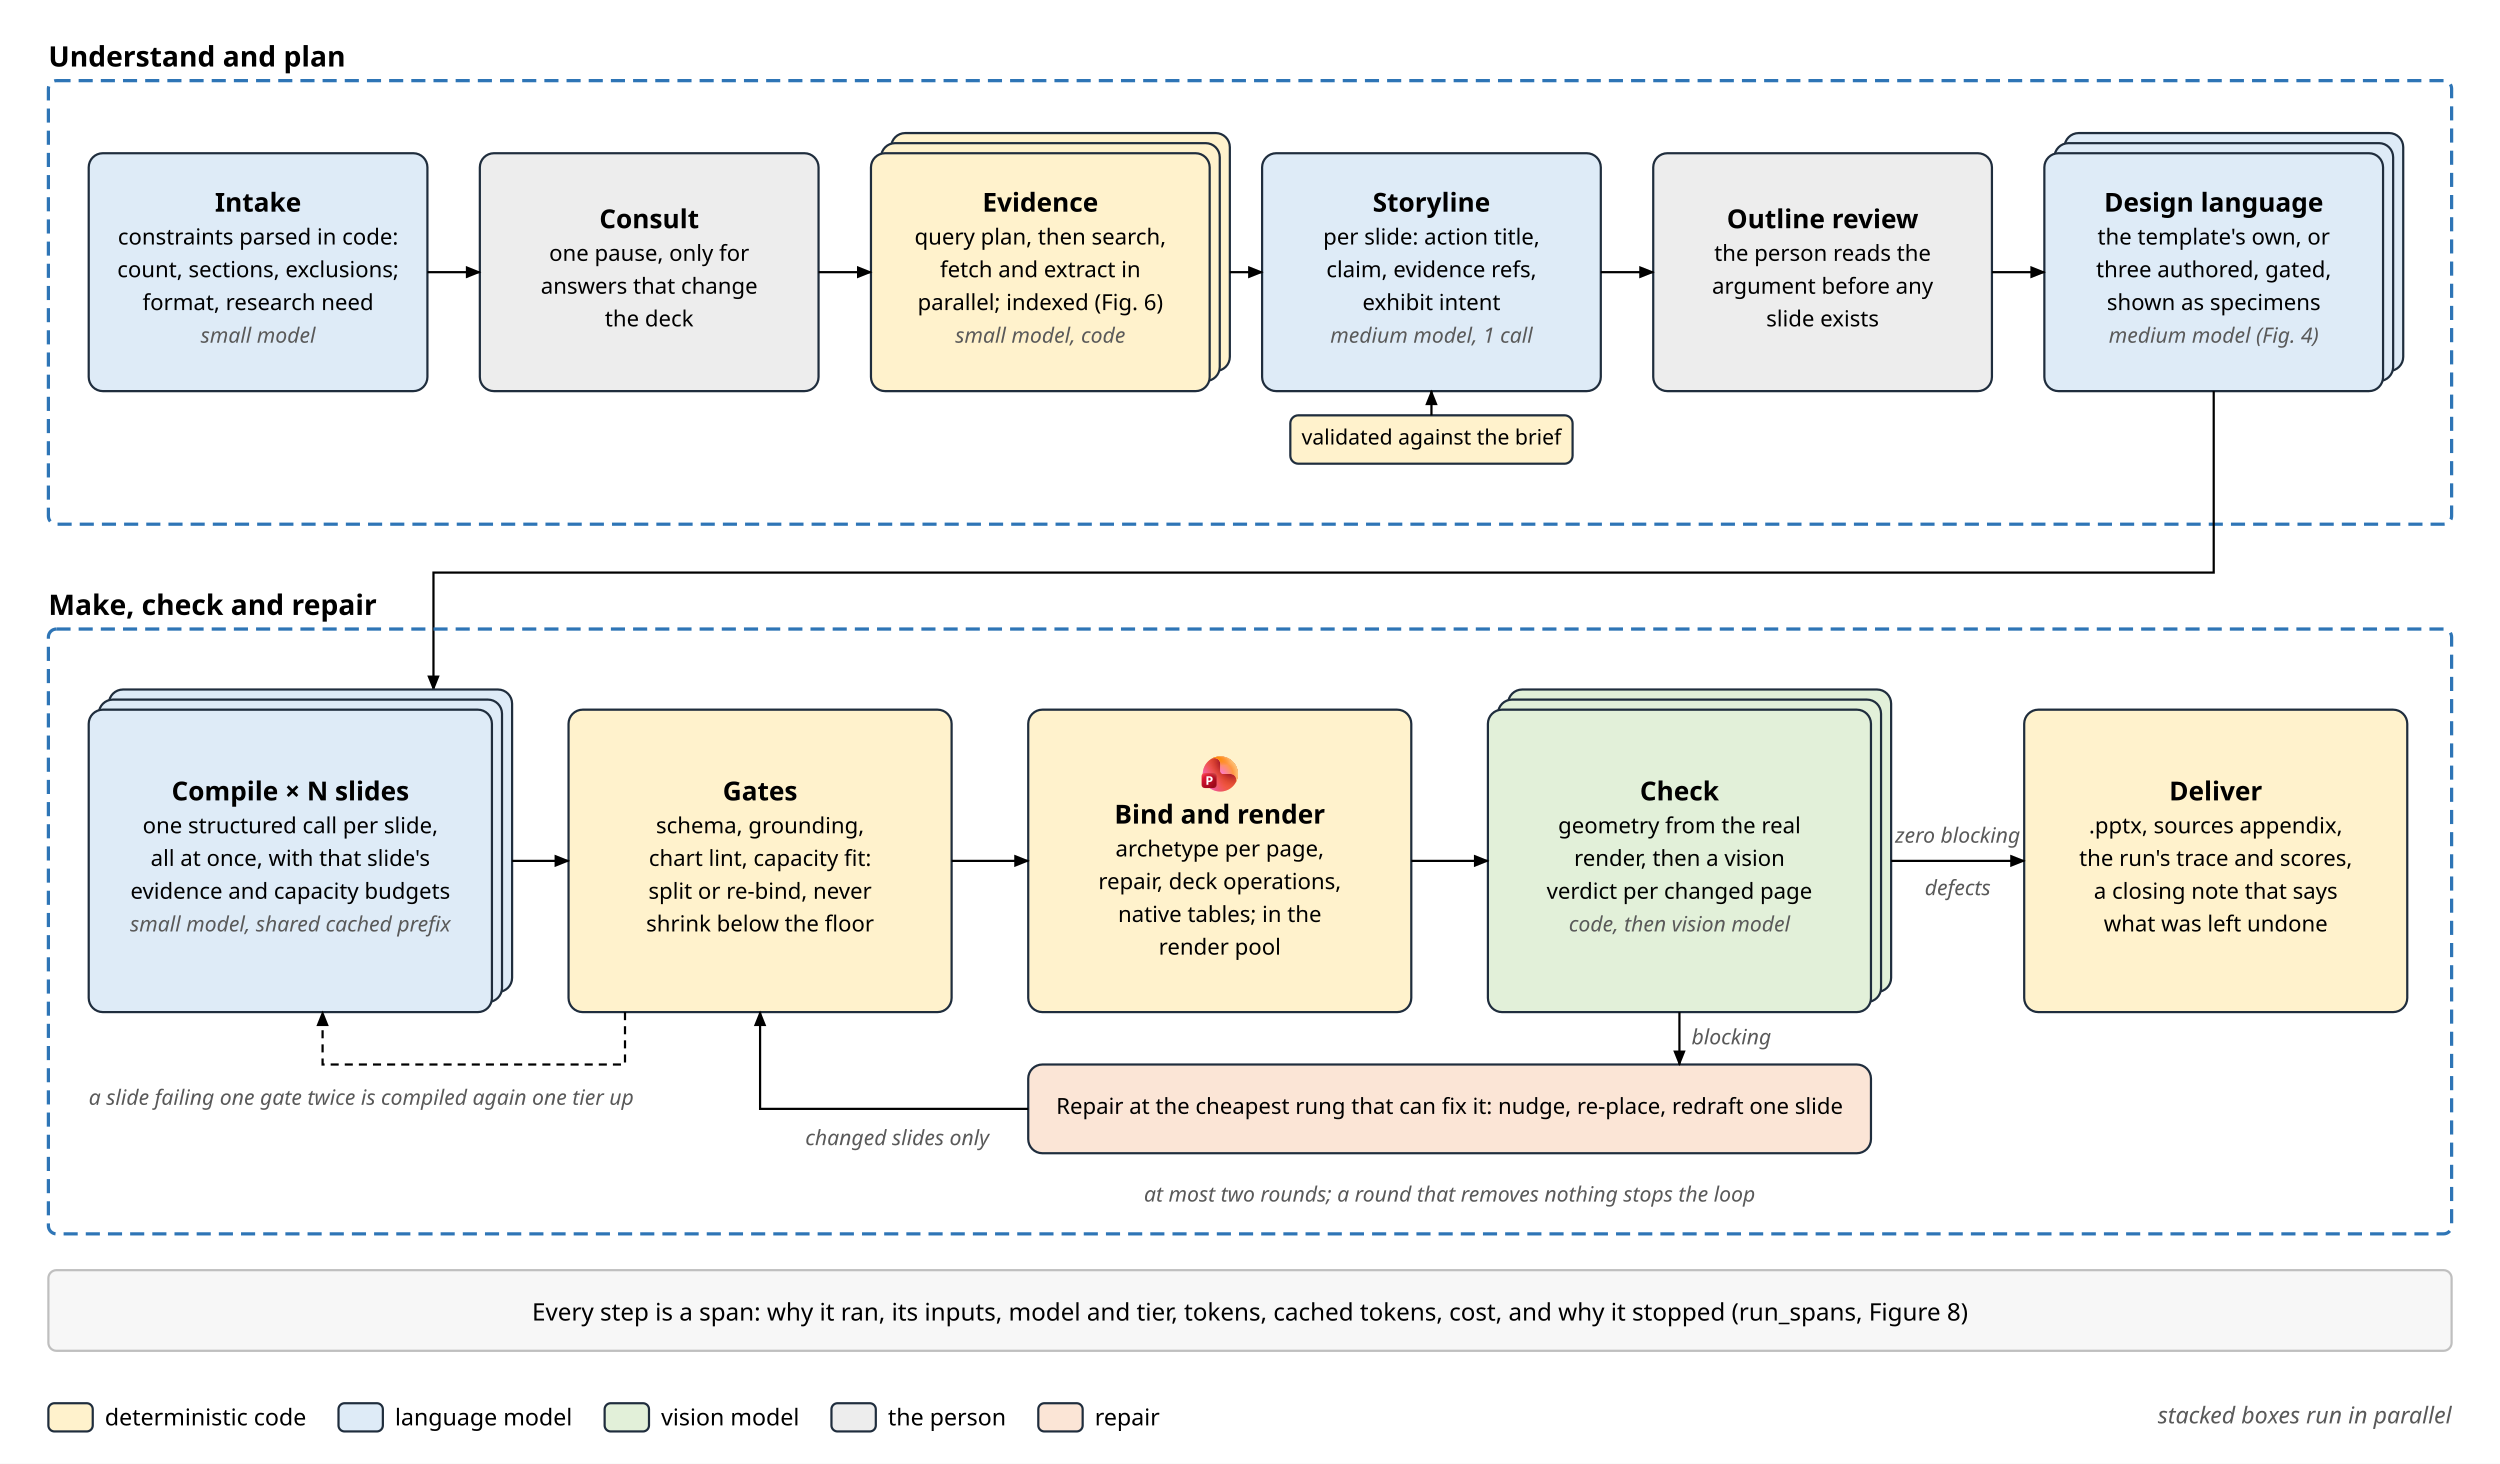
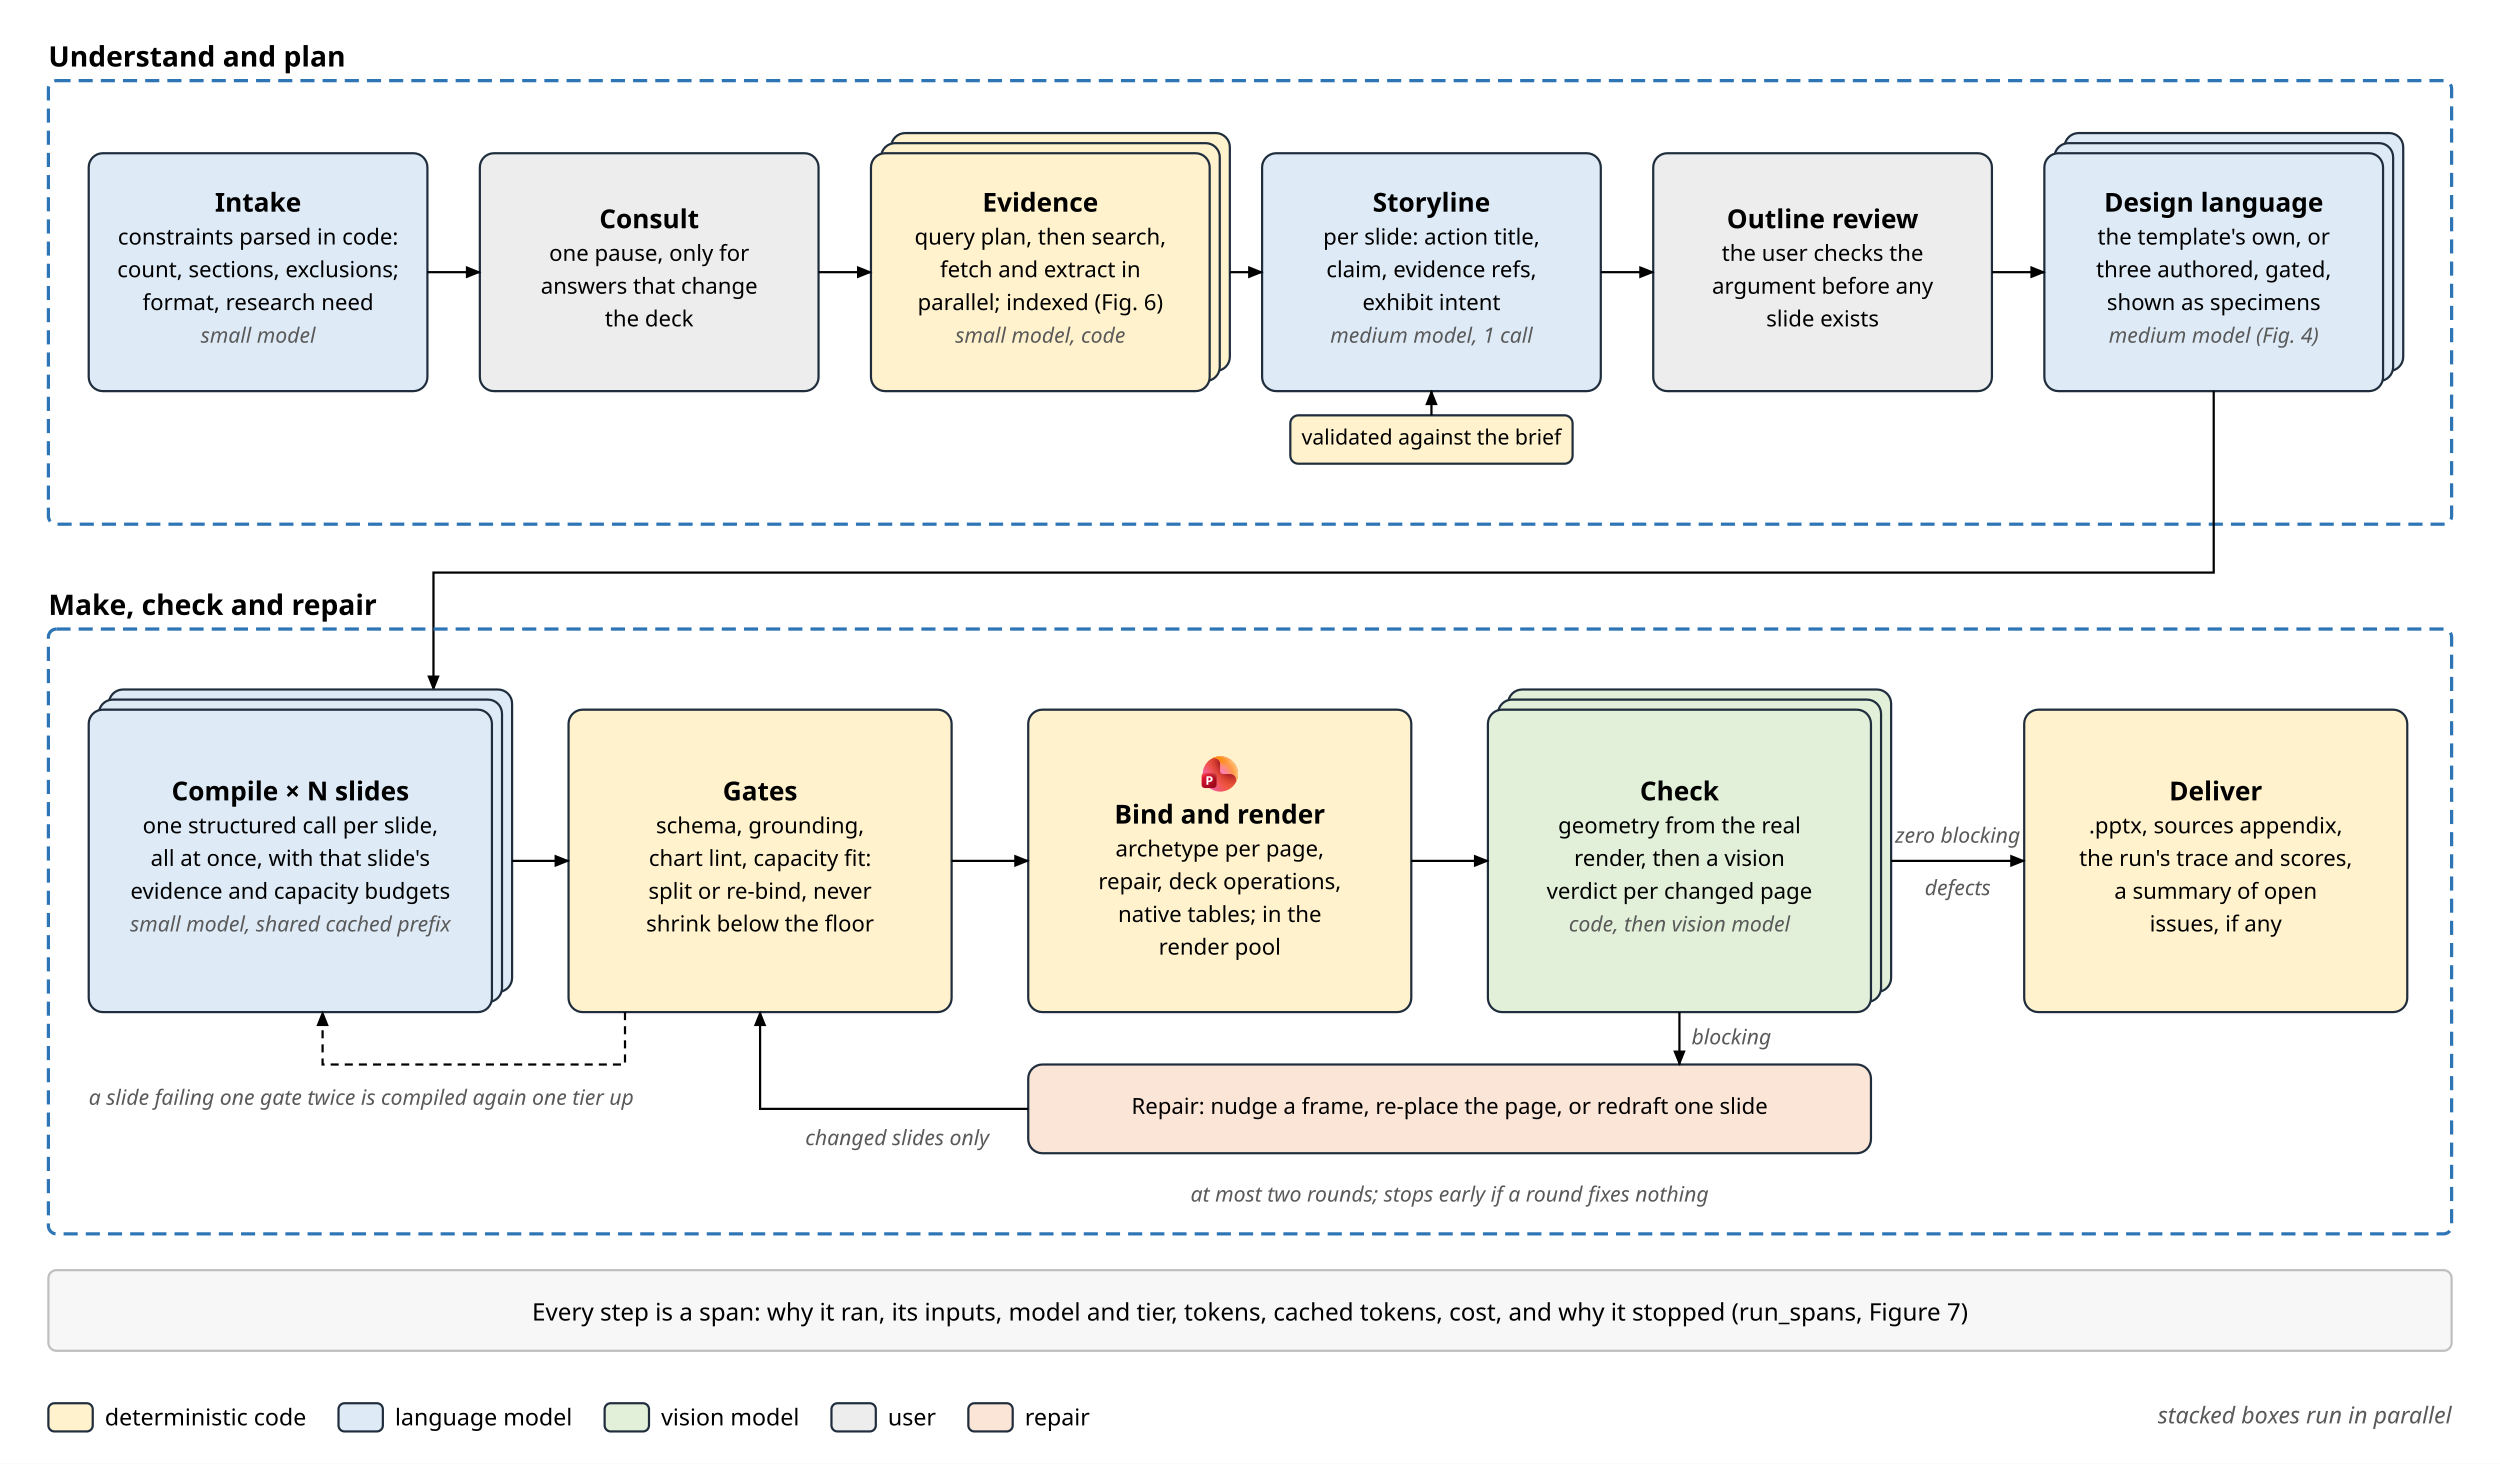
<svg xmlns="http://www.w3.org/2000/svg" viewBox="0 0 1240 726" width="1240" height="726" role="img" aria-labelledby="t d" font-family="Calibri, Carlito, 'Noto Sans', 'Segoe UI', Arial, sans-serif">
  <rect width="100%" height="100%" fill="#FFFFFF" />
  <defs>
    <marker id="m000000" viewBox="0 0 10 10" refX="9" refY="5" markerWidth="7" markerHeight="7" orient="auto-start-reverse">
      <path d="M0,1 L10,5 L0,9 z" fill="#000000" />
    </marker>
  </defs>
  <rect x="24.0" y="40.0" width="1192.0" height="220.0" rx="4" fill="none" stroke="#2E75B6" stroke-width="1.6" stroke-dasharray="7 4" />
  <text x="24.0" y="33.0" font-size="14" text-anchor="start" fill="#000000" style="font-weight:700">Understand and plan</text>
  <rect x="44.0" y="76.0" width="168.0" height="118.0" rx="7" fill="#DEEBF7" stroke="#1F2D3D" stroke-width="1.1" />
  <text x="128.0" y="105.0" font-size="13" text-anchor="middle" fill="#000000" style="font-weight:700">Intake</text>
  <text x="128.0" y="121.3" font-size="11" text-anchor="middle" fill="#000000" style="">constraints parsed in code:</text>
  <text x="128.0" y="137.5" font-size="11" text-anchor="middle" fill="#000000" style="">count, sections, exclusions;</text>
  <text x="128.0" y="153.8" font-size="11" text-anchor="middle" fill="#000000" style="">format, research need</text>
  <text x="128.0" y="170.0" font-size="10.5" text-anchor="middle" fill="#595959" style="font-style:italic">small model</text>
  <rect x="238.0" y="76.0" width="168.0" height="118.0" rx="7" fill="#EDEDED" stroke="#1F2D3D" stroke-width="1.1" />
  <text x="322.0" y="113.2" font-size="13" text-anchor="middle" fill="#000000" style="font-weight:700">Consult</text>
  <text x="322.0" y="129.4" font-size="11" text-anchor="middle" fill="#000000" style="">one pause, only for</text>
  <text x="322.0" y="145.7" font-size="11" text-anchor="middle" fill="#000000" style="">answers that change</text>
  <text x="322.0" y="161.9" font-size="11" text-anchor="middle" fill="#000000" style="">the deck</text>
  <rect x="442.0" y="66.0" width="168.0" height="118.0" rx="7" fill="#FFF2CC" stroke="#1F2D3D" stroke-width="1.1" />
  <rect x="437.0" y="71.0" width="168.0" height="118.0" rx="7" fill="#FFF2CC" stroke="#1F2D3D" stroke-width="1.1" />
  <rect x="432.0" y="76.0" width="168.0" height="118.0" rx="7" fill="#FFF2CC" stroke="#1F2D3D" stroke-width="1.1" />
  <text x="516.0" y="105.0" font-size="13" text-anchor="middle" fill="#000000" style="font-weight:700">Evidence</text>
  <text x="516.0" y="121.3" font-size="11" text-anchor="middle" fill="#000000" style="">query plan, then search,</text>
  <text x="516.0" y="137.5" font-size="11" text-anchor="middle" fill="#000000" style="">fetch and extract in</text>
  <text x="516.0" y="153.8" font-size="11" text-anchor="middle" fill="#000000" style="">parallel; indexed (Fig. 6)</text>
  <text x="516.0" y="170.0" font-size="10.5" text-anchor="middle" fill="#595959" style="font-style:italic">small model, code</text>
  <rect x="626.0" y="76.0" width="168.0" height="118.0" rx="7" fill="#DEEBF7" stroke="#1F2D3D" stroke-width="1.1" />
  <text x="710.0" y="105.0" font-size="13" text-anchor="middle" fill="#000000" style="font-weight:700">Storyline</text>
  <text x="710.0" y="121.3" font-size="11" text-anchor="middle" fill="#000000" style="">per slide: action title,</text>
  <text x="710.0" y="137.5" font-size="11" text-anchor="middle" fill="#000000" style="">claim, evidence refs,</text>
  <text x="710.0" y="153.8" font-size="11" text-anchor="middle" fill="#000000" style="">exhibit intent</text>
  <text x="710.0" y="170.0" font-size="10.5" text-anchor="middle" fill="#595959" style="font-style:italic">medium model, 1 call</text>
  <rect x="820.0" y="76.0" width="168.0" height="118.0" rx="7" fill="#EDEDED" stroke="#1F2D3D" stroke-width="1.1" />
  <text x="904.0" y="113.2" font-size="13" text-anchor="middle" fill="#000000" style="font-weight:700">Outline review</text>
-   <text x="904.0" y="129.4" font-size="11" text-anchor="middle" fill="#000000" style="">the person reads the</text>
+   <text x="904.0" y="129.4" font-size="11" text-anchor="middle" fill="#000000" style="">the user checks the</text>
  <text x="904.0" y="145.7" font-size="11" text-anchor="middle" fill="#000000" style="">argument before any</text>
  <text x="904.0" y="161.9" font-size="11" text-anchor="middle" fill="#000000" style="">slide exists</text>
  <rect x="1024.0" y="66.0" width="168.0" height="118.0" rx="7" fill="#DEEBF7" stroke="#1F2D3D" stroke-width="1.1" />
  <rect x="1019.0" y="71.0" width="168.0" height="118.0" rx="7" fill="#DEEBF7" stroke="#1F2D3D" stroke-width="1.1" />
  <rect x="1014.0" y="76.0" width="168.0" height="118.0" rx="7" fill="#DEEBF7" stroke="#1F2D3D" stroke-width="1.1" />
  <text x="1098.0" y="105.0" font-size="13" text-anchor="middle" fill="#000000" style="font-weight:700">Design language</text>
  <text x="1098.0" y="121.3" font-size="11" text-anchor="middle" fill="#000000" style="">the template's own, or</text>
  <text x="1098.0" y="137.5" font-size="11" text-anchor="middle" fill="#000000" style="">three authored, gated,</text>
  <text x="1098.0" y="153.8" font-size="11" text-anchor="middle" fill="#000000" style="">shown as specimens</text>
  <text x="1098.0" y="170.0" font-size="10.5" text-anchor="middle" fill="#595959" style="font-style:italic">medium model (Fig. 4)</text>
  <path d="M212.0,135.0 L238.0,135.0" fill="none" stroke="#000000" stroke-width="1.1" marker-end="url(#m000000)" />
  <path d="M406.0,135.0 L432.0,135.0" fill="none" stroke="#000000" stroke-width="1.1" marker-end="url(#m000000)" />
  <path d="M610.0,135.0 L626.0,135.0" fill="none" stroke="#000000" stroke-width="1.1" marker-end="url(#m000000)" />
  <path d="M794.0,135.0 L820.0,135.0" fill="none" stroke="#000000" stroke-width="1.1" marker-end="url(#m000000)" />
  <path d="M988.0,135.0 L1014.0,135.0" fill="none" stroke="#000000" stroke-width="1.1" marker-end="url(#m000000)" />
  <rect x="640.0" y="206.0" width="140.0" height="24.0" rx="4" fill="#FFF2CC" stroke="#1F2D3D" stroke-width="1.1" />
  <text x="710.0" y="220.5" font-size="10.5" text-anchor="middle" fill="#000000" style="">validated against the brief</text>
  <path d="M710.0,206.0 L710.0,194.0" fill="none" stroke="#000000" stroke-width="1.1" marker-end="url(#m000000)" />
  <path d="M1098.0,194.0 L1098.0,284.0 L215.0,284.0 L215.0,342.0" fill="none" stroke="#000000" stroke-width="1.1" marker-end="url(#m000000)" />
  <rect x="24.0" y="312.0" width="1192.0" height="300.0" rx="4" fill="none" stroke="#2E75B6" stroke-width="1.6" stroke-dasharray="7 4" />
  <text x="24.0" y="305.0" font-size="14" text-anchor="start" fill="#000000" style="font-weight:700">Make, check and repair</text>
  <rect x="54.0" y="342.0" width="200.0" height="150.0" rx="7" fill="#DEEBF7" stroke="#1F2D3D" stroke-width="1.1" />
  <rect x="49.0" y="347.0" width="200.0" height="150.0" rx="7" fill="#DEEBF7" stroke="#1F2D3D" stroke-width="1.1" />
  <rect x="44.0" y="352.0" width="200.0" height="150.0" rx="7" fill="#DEEBF7" stroke="#1F2D3D" stroke-width="1.1" />
  <text x="144.0" y="397.0" font-size="13" text-anchor="middle" fill="#000000" style="font-weight:700">Compile × N slides</text>
  <text x="144.0" y="413.3" font-size="11" text-anchor="middle" fill="#000000" style="">one structured call per slide,</text>
  <text x="144.0" y="429.5" font-size="11" text-anchor="middle" fill="#000000" style="">all at once, with that slide's</text>
  <text x="144.0" y="445.8" font-size="11" text-anchor="middle" fill="#000000" style="">evidence and capacity budgets</text>
  <text x="144.0" y="462.0" font-size="10.5" text-anchor="middle" fill="#595959" style="font-style:italic">small model, shared cached prefix</text>
  <rect x="282.0" y="352.0" width="190.0" height="150.0" rx="7" fill="#FFF2CC" stroke="#1F2D3D" stroke-width="1.1" />
  <text x="377.0" y="397.0" font-size="13" text-anchor="middle" fill="#000000" style="font-weight:700">Gates</text>
  <text x="377.0" y="413.3" font-size="11" text-anchor="middle" fill="#000000" style="">schema, grounding,</text>
  <text x="377.0" y="429.5" font-size="11" text-anchor="middle" fill="#000000" style="">chart lint, capacity fit:</text>
  <text x="377.0" y="445.8" font-size="11" text-anchor="middle" fill="#000000" style="">split or re-bind, never</text>
  <text x="377.0" y="462.0" font-size="11" text-anchor="middle" fill="#000000" style="">shrink below the floor</text>
  <rect x="510.0" y="352.0" width="190.0" height="150.0" rx="7" fill="#FFF2CC" stroke="#1F2D3D" stroke-width="1.1" />
  <svg x="596.0" y="374.9" width="18" height="18" viewBox="60 78.75 581.25 562.5" preserveAspectRatio="xMidYMid meet">
    <g>
      <defs>
-         <linearGradient id="linear0-powerpoint29" gradientUnits="userSpaceOnUse" x1="22.096" y1="4.056" x2="-0.876" y2="26.033" gradientTransform="matrix(15,0,0,15,0,0)">
+         <linearGradient id="linear0-powerpoint1" gradientUnits="userSpaceOnUse" x1="22.096" y1="4.056" x2="-0.876" y2="26.033" gradientTransform="matrix(15,0,0,15,0,0)">
          <stop offset="0.058" style="stop-color:rgb(100%,49.804%,28.235%);stop-opacity:1;" />
          <stop offset="1" style="stop-color:rgb(89.804%,28.627%,35.686%);stop-opacity:1;" />
        </linearGradient>
-         <radialGradient id="radial0-powerpoint29" gradientUnits="userSpaceOnUse" cx="0" cy="0" fx="0" fy="0" r="1" gradientTransform="matrix(-399.2887,399.2887,-672.0565,-672.0565,471.141,241.9605)">
+         <radialGradient id="radial0-powerpoint1" gradientUnits="userSpaceOnUse" cx="0" cy="0" fx="0" fy="0" r="1" gradientTransform="matrix(-399.2887,399.2887,-672.0565,-672.0565,471.141,241.9605)">
          <stop offset="0.152" style="stop-color:rgb(66.667%,11.373%,17.647%);stop-opacity:1;" />
          <stop offset="0.381" style="stop-color:rgb(81.961%,16.863%,9.412%);stop-opacity:0.439;" />
          <stop offset="0.602" style="stop-color:rgb(100%,23.529%,0%);stop-opacity:0;" />
        </radialGradient>
-         <radialGradient id="radial1-powerpoint29" gradientUnits="userSpaceOnUse" cx="0" cy="0" fx="0" fy="0" r="1" gradientTransform="matrix(484.0121,-228.6178,414.1745,876.8582,-19.41075,588.618)">
+         <radialGradient id="radial1-powerpoint1" gradientUnits="userSpaceOnUse" cx="0" cy="0" fx="0" fy="0" r="1" gradientTransform="matrix(484.0121,-228.6178,414.1745,876.8582,-19.41075,588.618)">
          <stop offset="0.407" style="stop-color:rgb(100%,40%,98.431%);stop-opacity:0.502;" />
          <stop offset="1" style="stop-color:rgb(91.765%,23.922%,0.392%);stop-opacity:0;" />
        </radialGradient>
-         <linearGradient id="linear1-powerpoint29" gradientUnits="userSpaceOnUse" x1="27.549" y1="28.172" x2="47.729" y2="13.216" gradientTransform="matrix(15,0,0,15,0,0)">
+         <linearGradient id="linear1-powerpoint1" gradientUnits="userSpaceOnUse" x1="27.549" y1="28.172" x2="47.729" y2="13.216" gradientTransform="matrix(15,0,0,15,0,0)">
          <stop offset="0.311" style="stop-color:rgb(100%,43.137%,18.824%);stop-opacity:1;" />
          <stop offset="0.635" style="stop-color:rgb(100%,62.745%,36.078%);stop-opacity:1;" />
        </linearGradient>
-         <radialGradient id="radial2-powerpoint29" gradientUnits="userSpaceOnUse" cx="0" cy="0" fx="0" fy="0" r="1" gradientTransform="matrix(355.8576,74.56878,-71.0897,339.2547,312.756,393.6315)">
+         <radialGradient id="radial2-powerpoint1" gradientUnits="userSpaceOnUse" cx="0" cy="0" fx="0" fy="0" r="1" gradientTransform="matrix(355.8576,74.56878,-71.0897,339.2547,312.756,393.6315)">
          <stop offset="0.786" style="stop-color:rgb(100%,62.745%,36.078%);stop-opacity:0;" />
          <stop offset="0.905" style="stop-color:rgb(100%,80.784%,51.765%);stop-opacity:1;" />
        </radialGradient>
-         <radialGradient id="radial3-powerpoint29" gradientUnits="userSpaceOnUse" cx="0" cy="0" fx="0" fy="0" r="1" gradientTransform="matrix(307.2114,-201.0159,192.2338,293.7898,369.795,355.7805)">
+         <radialGradient id="radial3-powerpoint1" gradientUnits="userSpaceOnUse" cx="0" cy="0" fx="0" fy="0" r="1" gradientTransform="matrix(307.2114,-201.0159,192.2338,293.7898,369.795,355.7805)">
          <stop offset="0.295" style="stop-color:rgb(100%,60%,91.373%);stop-opacity:0.8;" />
          <stop offset="0.728" style="stop-color:rgb(100%,60%,91.373%);stop-opacity:0;" />
        </radialGradient>
-         <radialGradient id="radial4-powerpoint29" gradientUnits="userSpaceOnUse" cx="0" cy="0" fx="0" fy="0" r="1" gradientTransform="matrix(257.1432,-294.3951,268.8645,234.8431,328.5675,398.718)">
+         <radialGradient id="radial4-powerpoint1" gradientUnits="userSpaceOnUse" cx="0" cy="0" fx="0" fy="0" r="1" gradientTransform="matrix(257.1432,-294.3951,268.8645,234.8431,328.5675,398.718)">
          <stop offset="0" style="stop-color:rgb(99.216%,43.137%,97.647%);stop-opacity:1;" />
          <stop offset="0.637" style="stop-color:rgb(100%,60%,26.667%);stop-opacity:1;" />
          <stop offset="0.852" style="stop-color:rgb(98.824%,76.863%,47.451%);stop-opacity:1;" />
        </radialGradient>
-         <radialGradient id="radial5-powerpoint29" gradientUnits="userSpaceOnUse" cx="0" cy="0" fx="0" fy="0" r="1" gradientTransform="matrix(-29.04584,196.8193,-444.8148,-65.64406,302.985,115.9199)">
+         <radialGradient id="radial5-powerpoint1" gradientUnits="userSpaceOnUse" cx="0" cy="0" fx="0" fy="0" r="1" gradientTransform="matrix(-29.04584,196.8193,-444.8148,-65.64406,302.985,115.9199)">
          <stop offset="0.144" style="stop-color:rgb(100%,55.294%,7.451%);stop-opacity:1;" />
          <stop offset="0.537" style="stop-color:rgb(100%,49.804%,16.078%);stop-opacity:0;" />
        </radialGradient>
-         <radialGradient id="radial6-powerpoint29" gradientUnits="userSpaceOnUse" cx="0" cy="0" fx="0" fy="0" r="1" gradientTransform="matrix(239.9998,239.9998,-239.9998,239.9998,59.97075,345)">
+         <radialGradient id="radial6-powerpoint1" gradientUnits="userSpaceOnUse" cx="0" cy="0" fx="0" fy="0" r="1" gradientTransform="matrix(239.9998,239.9998,-239.9998,239.9998,59.97075,345)">
          <stop offset="0" style="stop-color:rgb(97.255%,9.804%,24.314%);stop-opacity:1;" />
          <stop offset="0.939" style="stop-color:rgb(57.255%,2.353%,8.627%);stop-opacity:1;" />
        </radialGradient>
-         <radialGradient id="radial7-powerpoint29" gradientUnits="userSpaceOnUse" cx="0" cy="0" fx="0" fy="0" r="1" gradientTransform="matrix(0.000000000000010287,168,-191.25,0.000000000000011711,179.97,489)">
+         <radialGradient id="radial7-powerpoint1" gradientUnits="userSpaceOnUse" cx="0" cy="0" fx="0" fy="0" r="1" gradientTransform="matrix(0.000000000000010287,168,-191.25,0.000000000000011711,179.97,489)">
          <stop offset="0.576" style="stop-color:rgb(100%,69.02%,33.333%);stop-opacity:0;" />
          <stop offset="0.974" style="stop-color:rgb(100%,94.902%,74.51%);stop-opacity:0.302;" />
        </radialGradient>
      </defs>
-       <g id="surface1-powerpoint29">
-         <path style=" stroke:none;fill-rule:nonzero;fill:url(#linear0-powerpoint29);" d="M 641.199 360 C 641.199 204.668 515.293 78.75 359.977 78.75 C 204.66 78.75 78.75 204.668 78.75 360 C 78.75 515.332 204.66 641.25 359.977 641.25 C 515.293 641.25 641.199 515.332 641.199 360 Z M 641.199 360 " />
-         <path style=" stroke:none;fill-rule:nonzero;fill:url(#radial0-powerpoint29);" d="M 641.199 360 C 641.199 204.668 515.293 78.75 359.977 78.75 C 204.66 78.75 78.75 204.668 78.75 360 C 78.75 515.332 204.66 641.25 359.977 641.25 C 515.293 641.25 641.199 515.332 641.199 360 Z M 641.199 360 " />
-         <path style=" stroke:none;fill-rule:nonzero;fill:url(#radial1-powerpoint29);" d="M 641.199 360 C 641.199 204.668 515.293 78.75 359.977 78.75 C 204.66 78.75 78.75 204.668 78.75 360 C 78.75 515.332 204.66 641.25 359.977 641.25 C 515.293 641.25 641.199 515.332 641.199 360 Z M 641.199 360 " />
-         <path style=" stroke:none;fill-rule:nonzero;fill:url(#linear1-powerpoint29);" d="M 360.016 78.75 C 515.328 78.754 641.234 204.672 641.234 360 C 641.234 411.672 627.273 460.07 602.961 501.68 L 607.531 491.559 C 635.363 429.762 590.125 359.832 522.348 359.883 L 410.418 359.969 C 382.594 359.992 360.016 337.434 360.016 309.609 L 360.016 197.477 C 360.012 129.672 290.004 84.484 228.223 112.41 L 219.227 116.484 C 260.633 92.492 308.719 78.75 360.016 78.75 Z M 360.016 78.75 " />
-         <path style=" stroke:none;fill-rule:nonzero;fill:url(#radial2-powerpoint29);" d="M 360.016 78.75 C 515.328 78.754 641.234 204.672 641.234 360 C 641.234 411.672 627.273 460.07 602.961 501.68 L 607.531 491.559 C 635.363 429.762 590.125 359.832 522.348 359.883 L 410.418 359.969 C 382.594 359.992 360.016 337.434 360.016 309.609 L 360.016 197.477 C 360.012 129.672 290.004 84.484 228.223 112.41 L 219.227 116.484 C 260.633 92.492 308.719 78.75 360.016 78.75 Z M 360.016 78.75 " />
-         <path style=" stroke:none;fill-rule:nonzero;fill:url(#radial3-powerpoint29);" d="M 360.016 78.75 C 515.328 78.754 641.234 204.672 641.234 360 C 641.234 411.672 627.273 460.07 602.961 501.68 L 607.531 491.559 C 635.363 429.762 590.125 359.832 522.348 359.883 L 410.418 359.969 C 382.594 359.992 360.016 337.434 360.016 309.609 L 360.016 197.477 C 360.012 129.672 290.004 84.484 228.223 112.41 L 219.227 116.484 C 260.633 92.492 308.719 78.75 360.016 78.75 Z M 360.016 78.75 " />
-         <path style=" stroke:none;fill-rule:nonzero;fill:url(#radial4-powerpoint29);" d="M 360.016 78.75 C 515.328 78.754 641.234 204.672 641.234 360 C 641.234 411.672 627.273 460.07 602.961 501.68 L 607.531 491.559 C 635.363 429.762 590.125 359.832 522.348 359.883 L 410.418 359.969 C 382.594 359.992 360.016 337.434 360.016 309.609 L 360.016 197.477 C 360.012 129.672 290.004 84.484 228.223 112.41 L 219.227 116.484 C 260.633 92.492 308.719 78.75 360.016 78.75 Z M 360.016 78.75 " />
-         <path style=" stroke:none;fill-rule:nonzero;fill:url(#radial5-powerpoint29);" d="M 360.016 78.75 C 515.328 78.754 641.234 204.672 641.234 360 C 641.234 411.672 627.273 460.07 602.961 501.68 L 607.531 491.559 C 635.363 429.762 590.125 359.832 522.348 359.883 L 410.418 359.969 C 382.594 359.992 360.016 337.434 360.016 309.609 L 360.016 197.477 C 360.012 129.672 290.004 84.484 228.223 112.41 L 219.227 116.484 C 260.633 92.492 308.719 78.75 360.016 78.75 Z M 360.016 78.75 " />
-         <path style=" stroke:none;fill-rule:nonzero;fill:url(#radial6-powerpoint29);" d="M 108.75 345 L 251.25 345 C 278.176 345 300 366.824 300 393.75 L 300 536.25 C 300 563.176 278.176 585 251.25 585 L 108.75 585 C 81.824 585 60 563.176 60 536.25 L 60 393.75 C 60 366.824 81.824 345 108.75 345 Z M 108.75 345 " />
-         <path style=" stroke:none;fill-rule:nonzero;fill:url(#radial7-powerpoint29);" d="M 108.75 345 L 251.25 345 C 278.176 345 300 366.824 300 393.75 L 300 536.25 C 300 563.176 278.176 585 251.25 585 L 108.75 585 C 81.824 585 60 563.176 60 536.25 L 60 393.75 C 60 366.824 81.824 345 108.75 345 Z M 108.75 345 " />
+       <g id="surface1-powerpoint1">
+         <path style=" stroke:none;fill-rule:nonzero;fill:url(#linear0-powerpoint1);" d="M 641.199 360 C 641.199 204.668 515.293 78.75 359.977 78.75 C 204.66 78.75 78.75 204.668 78.75 360 C 78.75 515.332 204.66 641.25 359.977 641.25 C 515.293 641.25 641.199 515.332 641.199 360 Z M 641.199 360 " />
+         <path style=" stroke:none;fill-rule:nonzero;fill:url(#radial0-powerpoint1);" d="M 641.199 360 C 641.199 204.668 515.293 78.75 359.977 78.75 C 204.66 78.75 78.75 204.668 78.75 360 C 78.75 515.332 204.66 641.25 359.977 641.25 C 515.293 641.25 641.199 515.332 641.199 360 Z M 641.199 360 " />
+         <path style=" stroke:none;fill-rule:nonzero;fill:url(#radial1-powerpoint1);" d="M 641.199 360 C 641.199 204.668 515.293 78.75 359.977 78.75 C 204.66 78.75 78.75 204.668 78.75 360 C 78.75 515.332 204.66 641.25 359.977 641.25 C 515.293 641.25 641.199 515.332 641.199 360 Z M 641.199 360 " />
+         <path style=" stroke:none;fill-rule:nonzero;fill:url(#linear1-powerpoint1);" d="M 360.016 78.75 C 515.328 78.754 641.234 204.672 641.234 360 C 641.234 411.672 627.273 460.07 602.961 501.68 L 607.531 491.559 C 635.363 429.762 590.125 359.832 522.348 359.883 L 410.418 359.969 C 382.594 359.992 360.016 337.434 360.016 309.609 L 360.016 197.477 C 360.012 129.672 290.004 84.484 228.223 112.41 L 219.227 116.484 C 260.633 92.492 308.719 78.75 360.016 78.75 Z M 360.016 78.75 " />
+         <path style=" stroke:none;fill-rule:nonzero;fill:url(#radial2-powerpoint1);" d="M 360.016 78.75 C 515.328 78.754 641.234 204.672 641.234 360 C 641.234 411.672 627.273 460.07 602.961 501.68 L 607.531 491.559 C 635.363 429.762 590.125 359.832 522.348 359.883 L 410.418 359.969 C 382.594 359.992 360.016 337.434 360.016 309.609 L 360.016 197.477 C 360.012 129.672 290.004 84.484 228.223 112.41 L 219.227 116.484 C 260.633 92.492 308.719 78.75 360.016 78.75 Z M 360.016 78.75 " />
+         <path style=" stroke:none;fill-rule:nonzero;fill:url(#radial3-powerpoint1);" d="M 360.016 78.75 C 515.328 78.754 641.234 204.672 641.234 360 C 641.234 411.672 627.273 460.07 602.961 501.68 L 607.531 491.559 C 635.363 429.762 590.125 359.832 522.348 359.883 L 410.418 359.969 C 382.594 359.992 360.016 337.434 360.016 309.609 L 360.016 197.477 C 360.012 129.672 290.004 84.484 228.223 112.41 L 219.227 116.484 C 260.633 92.492 308.719 78.75 360.016 78.75 Z M 360.016 78.75 " />
+         <path style=" stroke:none;fill-rule:nonzero;fill:url(#radial4-powerpoint1);" d="M 360.016 78.75 C 515.328 78.754 641.234 204.672 641.234 360 C 641.234 411.672 627.273 460.07 602.961 501.68 L 607.531 491.559 C 635.363 429.762 590.125 359.832 522.348 359.883 L 410.418 359.969 C 382.594 359.992 360.016 337.434 360.016 309.609 L 360.016 197.477 C 360.012 129.672 290.004 84.484 228.223 112.41 L 219.227 116.484 C 260.633 92.492 308.719 78.75 360.016 78.75 Z M 360.016 78.75 " />
+         <path style=" stroke:none;fill-rule:nonzero;fill:url(#radial5-powerpoint1);" d="M 360.016 78.75 C 515.328 78.754 641.234 204.672 641.234 360 C 641.234 411.672 627.273 460.07 602.961 501.68 L 607.531 491.559 C 635.363 429.762 590.125 359.832 522.348 359.883 L 410.418 359.969 C 382.594 359.992 360.016 337.434 360.016 309.609 L 360.016 197.477 C 360.012 129.672 290.004 84.484 228.223 112.41 L 219.227 116.484 C 260.633 92.492 308.719 78.75 360.016 78.75 Z M 360.016 78.75 " />
+         <path style=" stroke:none;fill-rule:nonzero;fill:url(#radial6-powerpoint1);" d="M 108.75 345 L 251.25 345 C 278.176 345 300 366.824 300 393.75 L 300 536.25 C 300 563.176 278.176 585 251.25 585 L 108.75 585 C 81.824 585 60 563.176 60 536.25 L 60 393.75 C 60 366.824 81.824 345 108.75 345 Z M 108.75 345 " />
+         <path style=" stroke:none;fill-rule:nonzero;fill:url(#radial7-powerpoint1);" d="M 108.75 345 L 251.25 345 C 278.176 345 300 366.824 300 393.75 L 300 536.25 C 300 563.176 278.176 585 251.25 585 L 108.75 585 C 81.824 585 60 563.176 60 536.25 L 60 393.75 C 60 366.824 81.824 345 108.75 345 Z M 108.75 345 " />
        <path style=" stroke:none;fill-rule:nonzero;fill:rgb(100%,100%,100%);fill-opacity:1;" d="M 168.293 488.906 L 168.293 533.57 L 137.418 533.57 L 137.418 396.426 L 185.117 396.426 C 202.195 396.426 215.195 400.156 224.117 407.617 C 233.105 415.074 237.598 426.137 237.598 440.801 C 237.598 455.914 232.562 467.707 222.492 476.188 C 212.488 484.668 199.039 488.906 182.152 488.906 Z M 168.293 420.145 L 168.293 465.188 L 181.199 465.188 C 188.844 465.188 194.742 463.184 198.883 459.164 C 203.023 455.148 205.098 449.379 205.098 441.855 C 205.098 434.906 203.055 429.551 198.977 425.785 C 194.961 422.023 189.195 420.145 181.676 420.145 Z M 168.293 420.145 " />
      </g>
    </g>
  </svg>
  <text x="605.0" y="408.5" font-size="13" text-anchor="middle" fill="#000000" style="font-weight:700">Bind and render</text>
  <text x="605.0" y="424.8" font-size="11" text-anchor="middle" fill="#000000" style="">archetype per page,</text>
  <text x="605.0" y="441.0" font-size="11" text-anchor="middle" fill="#000000" style="">repair, deck operations,</text>
  <text x="605.0" y="457.3" font-size="11" text-anchor="middle" fill="#000000" style="">native tables; in the</text>
  <text x="605.0" y="473.5" font-size="11" text-anchor="middle" fill="#000000" style="">render pool</text>
  <rect x="748.0" y="342.0" width="190.0" height="150.0" rx="7" fill="#E2F0D9" stroke="#1F2D3D" stroke-width="1.1" />
  <rect x="743.0" y="347.0" width="190.0" height="150.0" rx="7" fill="#E2F0D9" stroke="#1F2D3D" stroke-width="1.1" />
  <rect x="738.0" y="352.0" width="190.0" height="150.0" rx="7" fill="#E2F0D9" stroke="#1F2D3D" stroke-width="1.1" />
  <text x="833.0" y="397.0" font-size="13" text-anchor="middle" fill="#000000" style="font-weight:700">Check</text>
  <text x="833.0" y="413.3" font-size="11" text-anchor="middle" fill="#000000" style="">geometry from the real</text>
  <text x="833.0" y="429.5" font-size="11" text-anchor="middle" fill="#000000" style="">render, then a vision</text>
  <text x="833.0" y="445.8" font-size="11" text-anchor="middle" fill="#000000" style="">verdict per changed page</text>
  <text x="833.0" y="462.0" font-size="10.5" text-anchor="middle" fill="#595959" style="font-style:italic">code, then vision model</text>
  <rect x="1004.0" y="352.0" width="190.0" height="150.0" rx="7" fill="#FFF2CC" stroke="#1F2D3D" stroke-width="1.1" />
  <text x="1099.0" y="397.0" font-size="13" text-anchor="middle" fill="#000000" style="font-weight:700">Deliver</text>
  <text x="1099.0" y="413.3" font-size="11" text-anchor="middle" fill="#000000" style="">.pptx, sources appendix,</text>
  <text x="1099.0" y="429.5" font-size="11" text-anchor="middle" fill="#000000" style="">the run's trace and scores,</text>
-   <text x="1099.0" y="445.8" font-size="11" text-anchor="middle" fill="#000000" style="">a closing note that says</text>
-   <text x="1099.0" y="462.0" font-size="11" text-anchor="middle" fill="#000000" style="">what was left undone</text>
+   <text x="1099.0" y="445.8" font-size="11" text-anchor="middle" fill="#000000" style="">a summary of open</text>
+   <text x="1099.0" y="462.0" font-size="11" text-anchor="middle" fill="#000000" style="">issues, if any</text>
  <path d="M254.0,427.0 L282.0,427.0" fill="none" stroke="#000000" stroke-width="1.1" marker-end="url(#m000000)" />
  <path d="M472.0,427.0 L510.0,427.0" fill="none" stroke="#000000" stroke-width="1.1" marker-end="url(#m000000)" />
  <path d="M700.0,427.0 L738.0,427.0" fill="none" stroke="#000000" stroke-width="1.1" marker-end="url(#m000000)" />
  <path d="M938.0,427.0 L1004.0,427.0" fill="none" stroke="#000000" stroke-width="1.1" marker-end="url(#m000000)" />
  <text x="971.0" y="418.0" font-size="10.5" text-anchor="middle" fill="#595959" style="font-style:italic">zero blocking</text>
  <text x="971.0" y="444.0" font-size="10.5" text-anchor="middle" fill="#595959" style="font-style:italic">defects</text>
  <rect x="510.0" y="528.0" width="418.0" height="44.0" rx="7" fill="#FBE5D6" stroke="#1F2D3D" stroke-width="1.1" />
-   <text x="719.0" y="552.5" font-size="11" text-anchor="middle" fill="#000000" style="">Repair at the cheapest rung that can fix it: nudge, re-place, redraft one slide</text>
+   <text x="719.0" y="552.5" font-size="11" text-anchor="middle" fill="#000000" style="">Repair: nudge a frame, re-place the page, or redraft one slide</text>
  <path d="M833.0,502.0 L833.0,528.0" fill="none" stroke="#000000" stroke-width="1.1" marker-end="url(#m000000)" />
  <text x="839.0" y="518.0" font-size="10.5" text-anchor="start" fill="#595959" style="font-style:italic">blocking</text>
  <path d="M510.0,550.0 L377.0,550.0 L377.0,502.0" fill="none" stroke="#000000" stroke-width="1.1" marker-end="url(#m000000)" />
  <text x="445.0" y="568.0" font-size="10.5" text-anchor="middle" fill="#595959" style="font-style:italic">changed slides only</text>
-   <text x="719.0" y="596.0" font-size="10.5" text-anchor="middle" fill="#595959" style="font-style:italic">at most two rounds; a round that removes nothing stops the loop</text>
+   <text x="719.0" y="596.0" font-size="10.5" text-anchor="middle" fill="#595959" style="font-style:italic">at most two rounds; stops early if a round fixes nothing</text>
  <path d="M310.0,502.0 L310.0,528.0 L160.0,528.0 L160.0,502.0" fill="none" stroke="#000000" stroke-width="1.1" stroke-dasharray="4 3" marker-end="url(#m000000)" />
  <text x="44.0" y="548.0" font-size="10.5" text-anchor="start" fill="#595959" style="font-style:italic">a slide failing one gate twice is compiled again one tier up</text>
  <rect x="24.0" y="630.0" width="1192.0" height="40.0" rx="4" fill="#F7F7F7" stroke="#BFBFBF" stroke-width="1.1" />
-   <text x="620.0" y="655.0" font-size="12" text-anchor="middle" fill="#000000" style="">Every step is a span: why it ran, its inputs, model and tier, tokens, cached tokens, cost, and why it stopped (run_spans, Figure 8)</text>
+   <text x="620.0" y="655.0" font-size="12" text-anchor="middle" fill="#000000" style="">Every step is a span: why it ran, its inputs, model and tier, tokens, cached tokens, cost, and why it stopped (run_spans, Figure 7)</text>
  <rect x="24.0" y="696.0" width="22.0" height="14.0" rx="3" fill="#FFF2CC" stroke="#1F2D3D" stroke-width="1.1" />
  <text x="52.0" y="707.0" font-size="11.5" text-anchor="start" fill="#000000" style="">deterministic code</text>
  <rect x="167.9" y="696.0" width="22.0" height="14.0" rx="3" fill="#DEEBF7" stroke="#1F2D3D" stroke-width="1.1" />
  <text x="195.9" y="707.0" font-size="11.5" text-anchor="start" fill="#000000" style="">language model</text>
  <rect x="299.9" y="696.0" width="22.0" height="14.0" rx="3" fill="#E2F0D9" stroke="#1F2D3D" stroke-width="1.1" />
  <text x="327.9" y="707.0" font-size="11.5" text-anchor="start" fill="#000000" style="">vision model</text>
  <rect x="412.4" y="696.0" width="22.0" height="14.0" rx="3" fill="#EDEDED" stroke="#1F2D3D" stroke-width="1.1" />
-   <text x="440.4" y="707.0" font-size="11.5" text-anchor="start" fill="#000000" style="">the person</text>
-   <rect x="515.0" y="696.0" width="22.0" height="14.0" rx="3" fill="#FBE5D6" stroke="#1F2D3D" stroke-width="1.1" />
-   <text x="543.0" y="707.0" font-size="11.5" text-anchor="start" fill="#000000" style="">repair</text>
+   <text x="440.4" y="707.0" font-size="11.5" text-anchor="start" fill="#000000" style="">user</text>
+   <rect x="480.3" y="696.0" width="22.0" height="14.0" rx="3" fill="#FBE5D6" stroke="#1F2D3D" stroke-width="1.1" />
+   <text x="508.3" y="707.0" font-size="11.5" text-anchor="start" fill="#000000" style="">repair</text>
  <text x="1216.0" y="706.0" font-size="11.5" text-anchor="end" fill="#595959" style="font-style:italic">stacked boxes run in parallel</text>
</svg>
